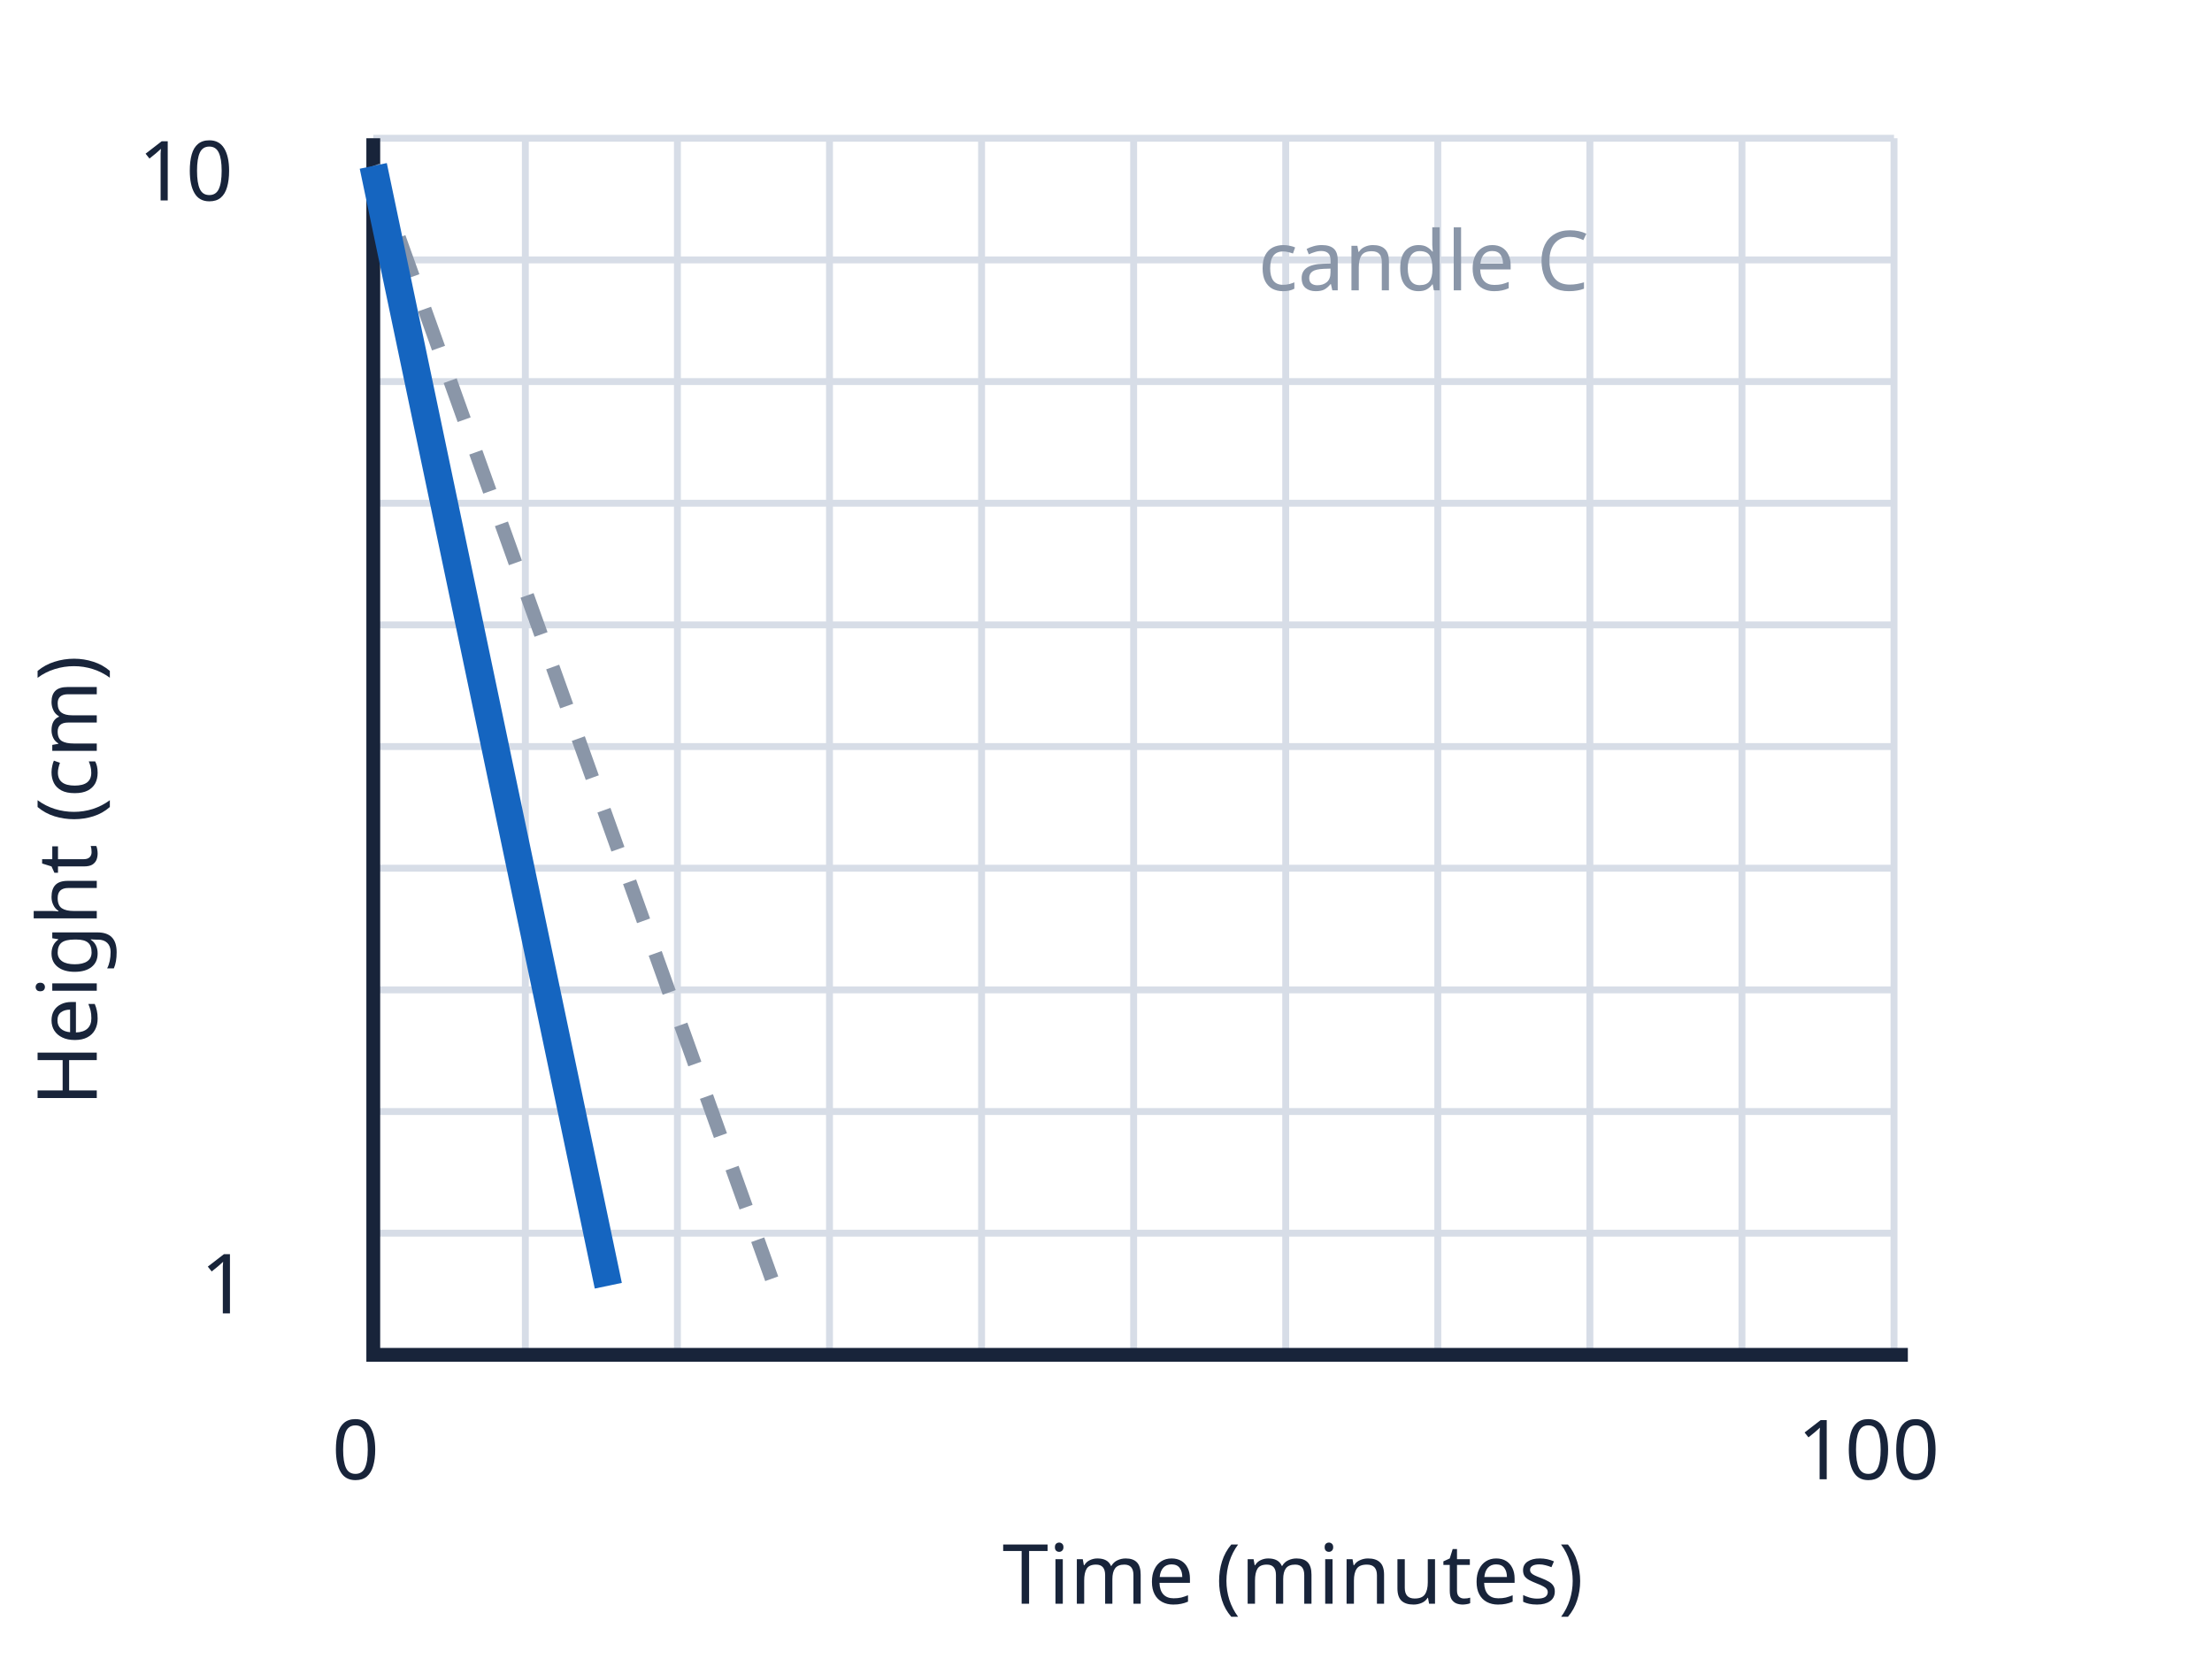
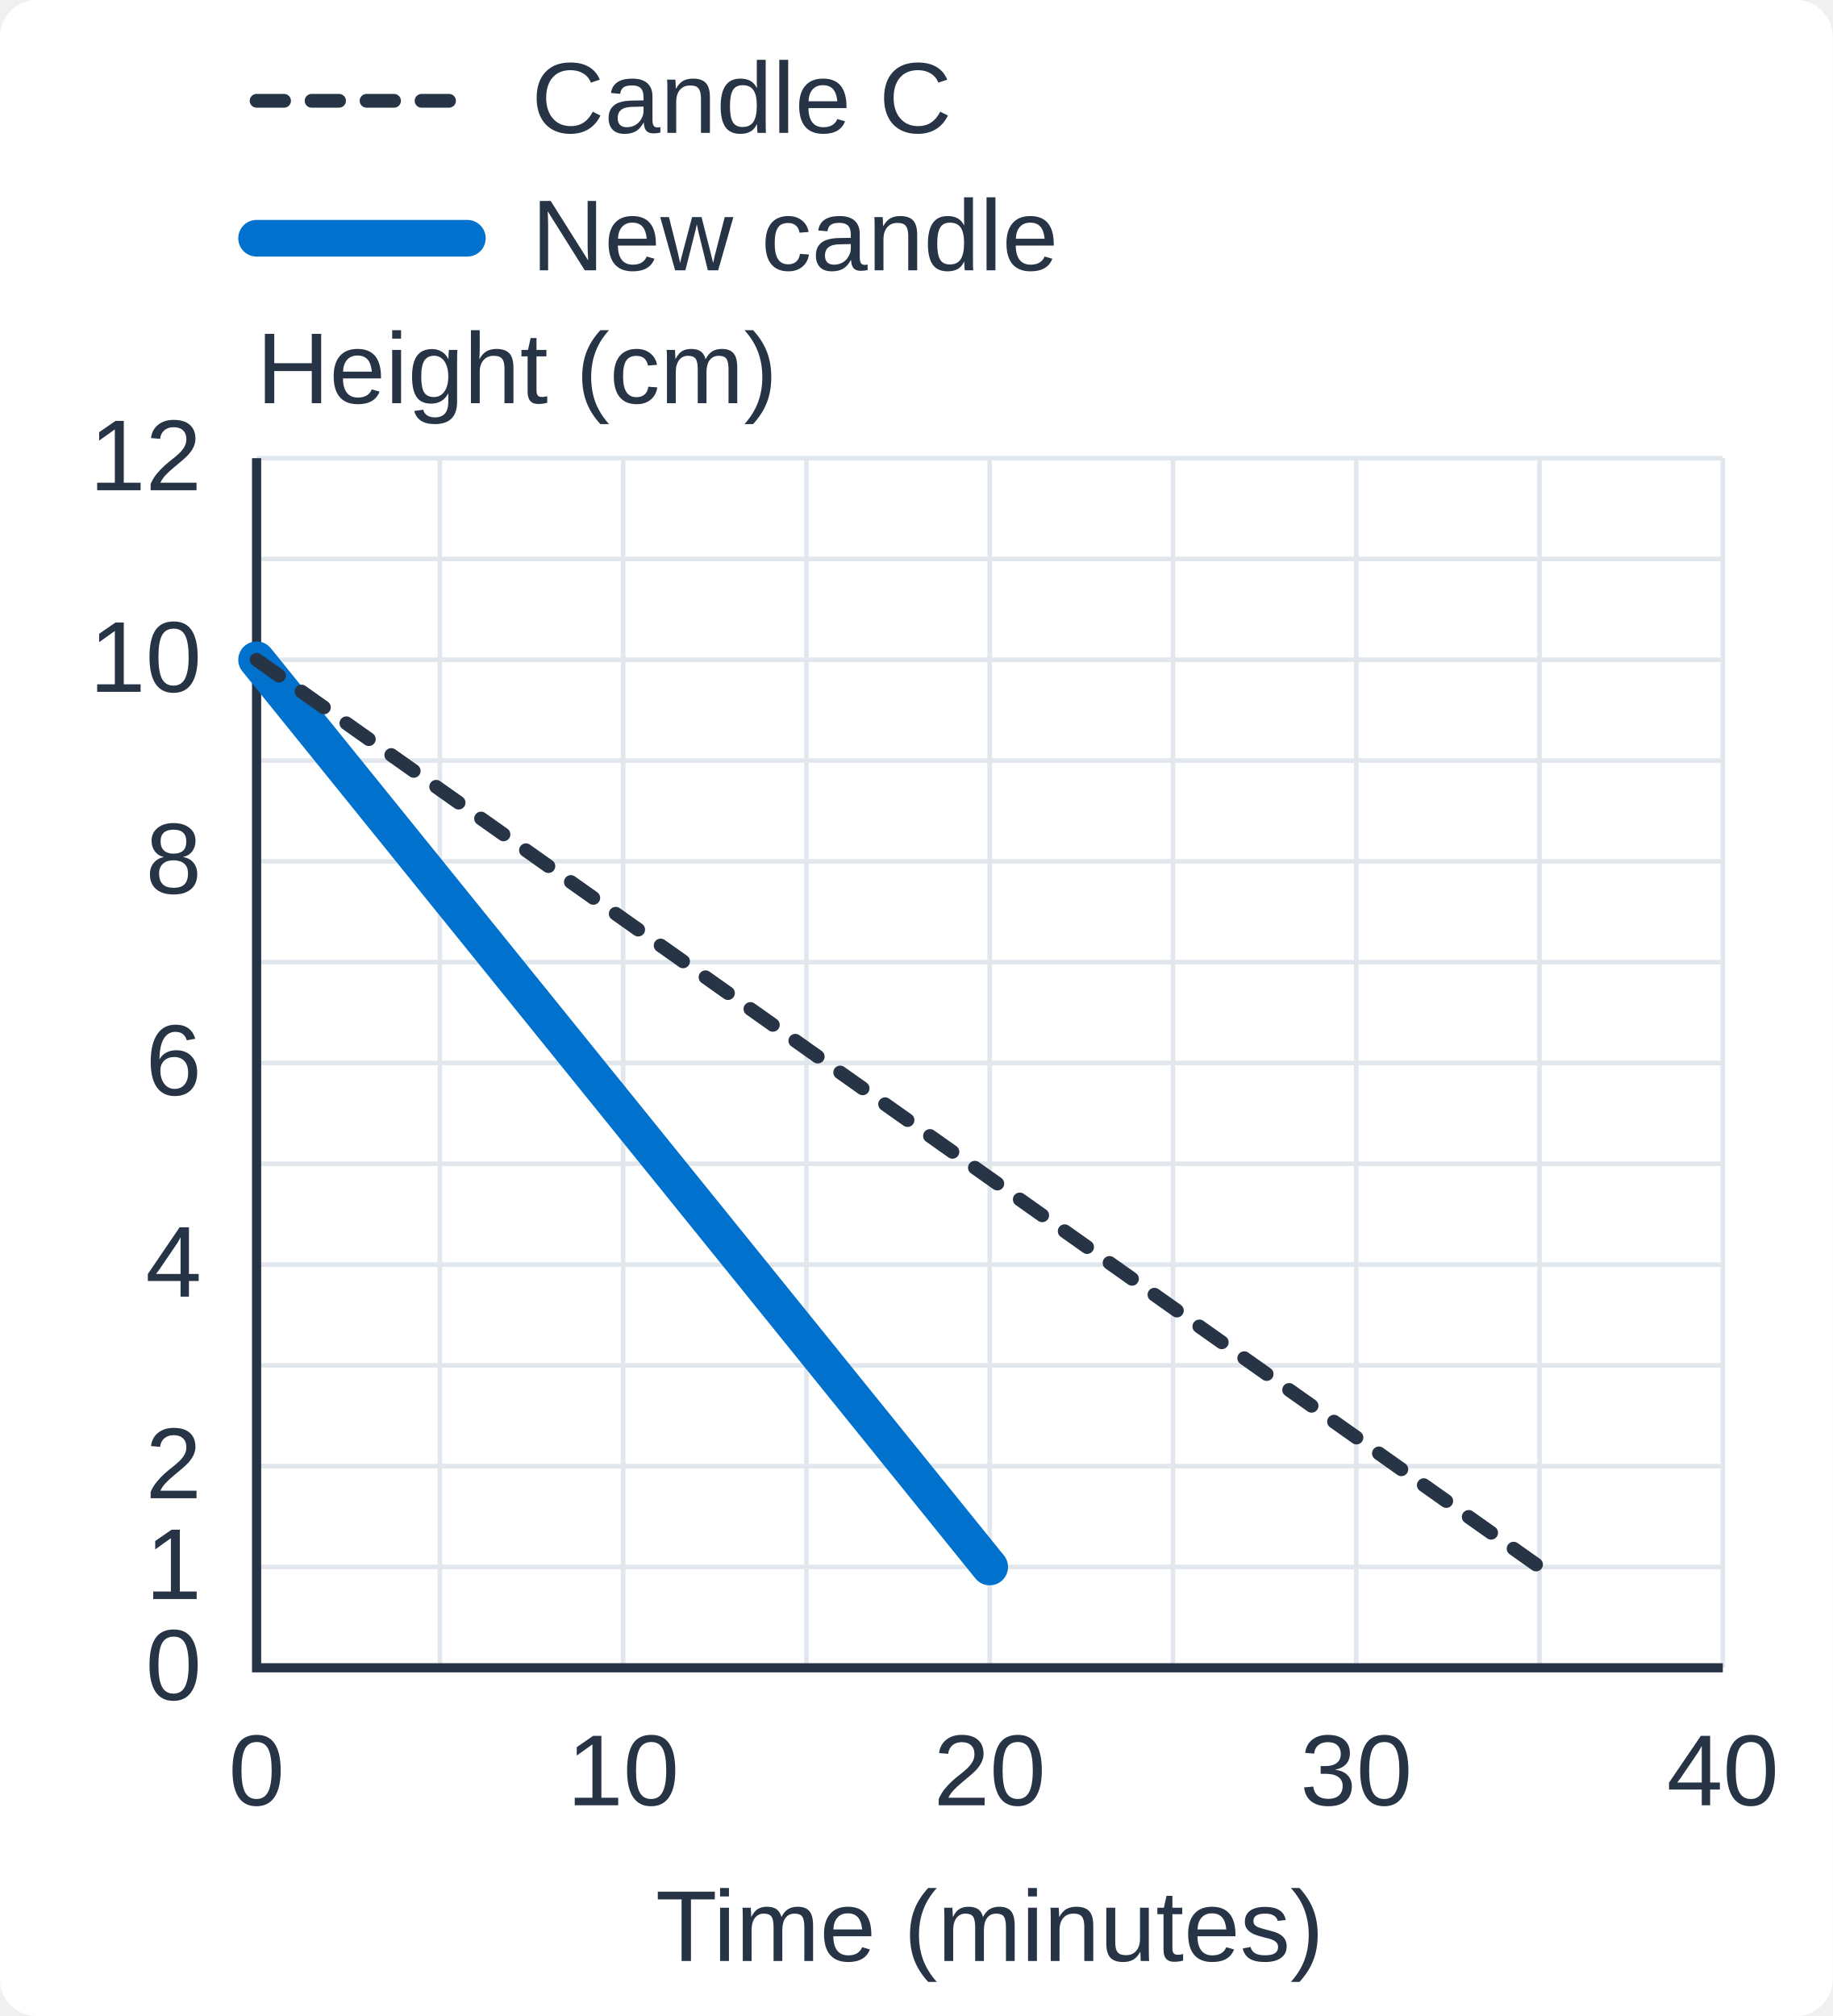
- <svg xmlns="http://www.w3.org/2000/svg" width="320" height="240" viewBox="0 0 320 240" role="img" aria-label="Starts at 10 cm and reaches 1 cm sooner than candle C">
-   <rect width="320" height="240" fill="white" />
-   <g stroke="#d7dde7" stroke-width="1">
-     <line x1="54" y1="20" x2="54" y2="196" />
-     <line x1="76" y1="20" x2="76" y2="196" />
-     <line x1="98" y1="20" x2="98" y2="196" />
-     <line x1="120" y1="20" x2="120" y2="196" />
-     <line x1="142" y1="20" x2="142" y2="196" />
-     <line x1="164" y1="20" x2="164" y2="196" />
-     <line x1="186" y1="20" x2="186" y2="196" />
-     <line x1="208" y1="20" x2="208" y2="196" />
-     <line x1="230" y1="20" x2="230" y2="196" />
-     <line x1="252" y1="20" x2="252" y2="196" />
-     <line x1="274" y1="20" x2="274" y2="196" />
-     <line x1="54" y1="20" x2="274" y2="20" />
-     <line x1="54" y1="37.6" x2="274" y2="37.6" />
-     <line x1="54" y1="55.2" x2="274" y2="55.2" />
-     <line x1="54" y1="72.8" x2="274" y2="72.8" />
-     <line x1="54" y1="90.4" x2="274" y2="90.4" />
-     <line x1="54" y1="108" x2="274" y2="108" />
-     <line x1="54" y1="125.6" x2="274" y2="125.6" />
-     <line x1="54" y1="143.2" x2="274" y2="143.2" />
-     <line x1="54" y1="160.8" x2="274" y2="160.8" />
-     <line x1="54" y1="178.4" x2="274" y2="178.4" />
-     <line x1="54" y1="196" x2="274" y2="196" />
+ <svg xmlns="http://www.w3.org/2000/svg" width="400" height="440" viewBox="0 0 400 440" role="img" aria-labelledby="title desc">
+   <rect width="400" height="440" rx="8" fill="#fff" />
+   <g font-family="Arial, sans-serif" font-size="22" fill="#263445">
+     <path d="M56 22 H102" fill="none" stroke="#263445" stroke-width="3" stroke-dasharray="6 6" stroke-linecap="round" />
+     <text x="116" y="29">Candle C</text>
+     <path d="M56 52 H102" fill="none" stroke="#0072ce" stroke-width="8" stroke-linecap="round" />
+     <text x="116" y="59">New candle</text>
+     <text x="56" y="88">Height (cm)</text>
  </g>
-   <g stroke="#18243a" stroke-width="2" fill="none">
-     <path d="M54 20 V196 H276" />
-     <path d="M54 24 L112 186" stroke="#8a96a8" stroke-dasharray="6 5" />
-     <path d="M 54 24 L 88 186" stroke="#1565c0" stroke-width="4" />
+   <g stroke="#e1e7ed" stroke-width="1">
+     <path d="M56 100 V364" />
+     <path d="M96 100 V364" />
+     <path d="M136 100 V364" />
+     <path d="M176 100 V364" />
+     <path d="M216 100 V364" />
+     <path d="M256 100 V364" />
+     <path d="M296 100 V364" />
+     <path d="M336 100 V364" />
+     <path d="M376 100 V364" />
+     <path d="M56 364 H376" />
+     <path d="M56 342 H376" />
+     <path d="M56 320 H376" />
+     <path d="M56 298 H376" />
+     <path d="M56 276 H376" />
+     <path d="M56 254 H376" />
+     <path d="M56 232 H376" />
+     <path d="M56 210 H376" />
+     <path d="M56 188 H376" />
+     <path d="M56 166 H376" />
+     <path d="M56 144 H376" />
+     <path d="M56 122 H376" />
+     <path d="M56 100 H376" />
  </g>
-   <g fill="#18243a" font-family="system-ui, sans-serif" font-size="12">
-     <text x="20" y="29">10</text>
-     <text x="29" y="190">1</text>
-     <text x="48" y="214">0</text>
-     <text x="260" y="214">100</text>
-     <text x="145" y="232">Time (minutes)</text>
-     <text transform="translate(14 160) rotate(-90)">Height (cm)</text>
-     <text x="182" y="42" fill="#8a96a8">candle C</text>
+   <path d="M56 100 V364 H376" fill="none" stroke="#263445" stroke-width="2" />
+   <g fill="#263445" font-family="Arial, sans-serif" font-size="22" text-anchor="end">
+     <text x="44" y="371">0</text>
+     <text x="44" y="349">1</text>
+     <text x="44" y="327">2</text>
+     <text x="44" y="283">4</text>
+     <text x="44" y="239">6</text>
+     <text x="44" y="195">8</text>
+     <text x="44" y="151">10</text>
+     <text x="44" y="107">12</text>
  </g>
+   <g fill="#263445" font-family="Arial, sans-serif" font-size="22" text-anchor="middle">
+     <text x="56" y="394">0</text>
+     <text x="136" y="394">10</text>
+     <text x="216" y="394">20</text>
+     <text x="296" y="394">30</text>
+     <text x="376" y="394">40</text>
+     <text x="216" y="428">Time (minutes)</text>
+   </g>
+   <path d="M56 144 L216 342" fill="none" stroke="#0072ce" stroke-width="8" stroke-linecap="round" stroke-linejoin="round" />
+   <path d="M56 144 L336 342" fill="none" stroke="#263445" stroke-width="3" stroke-dasharray="6 6" stroke-linecap="round" />
</svg>
